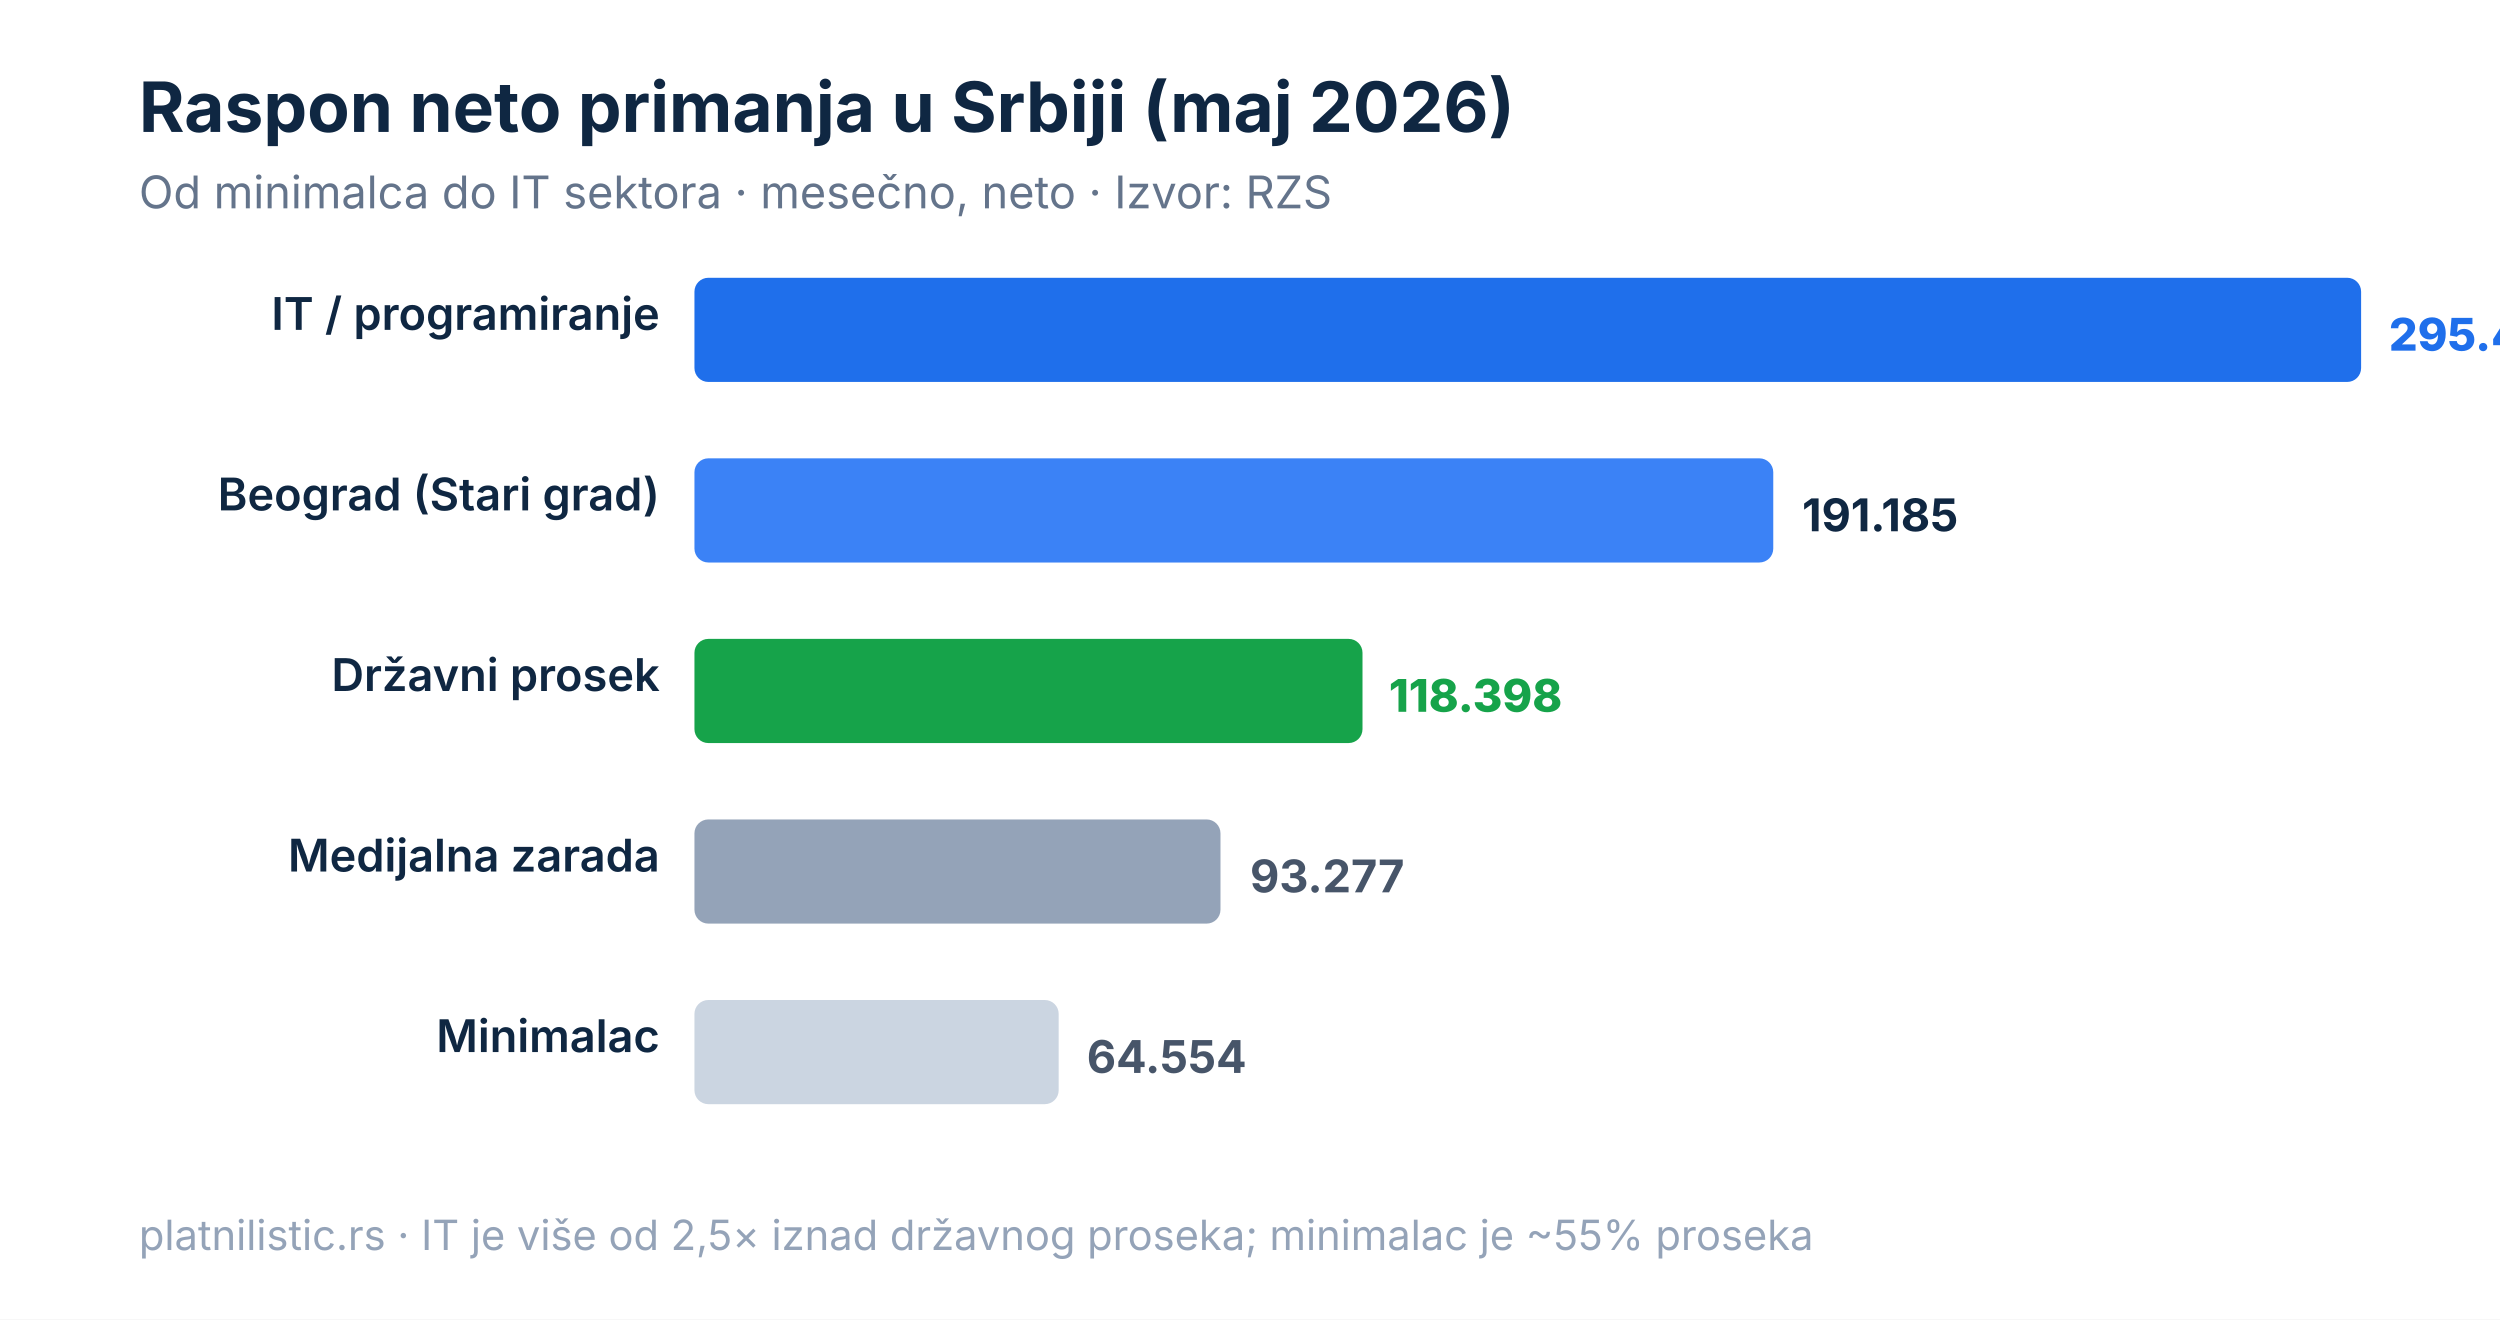
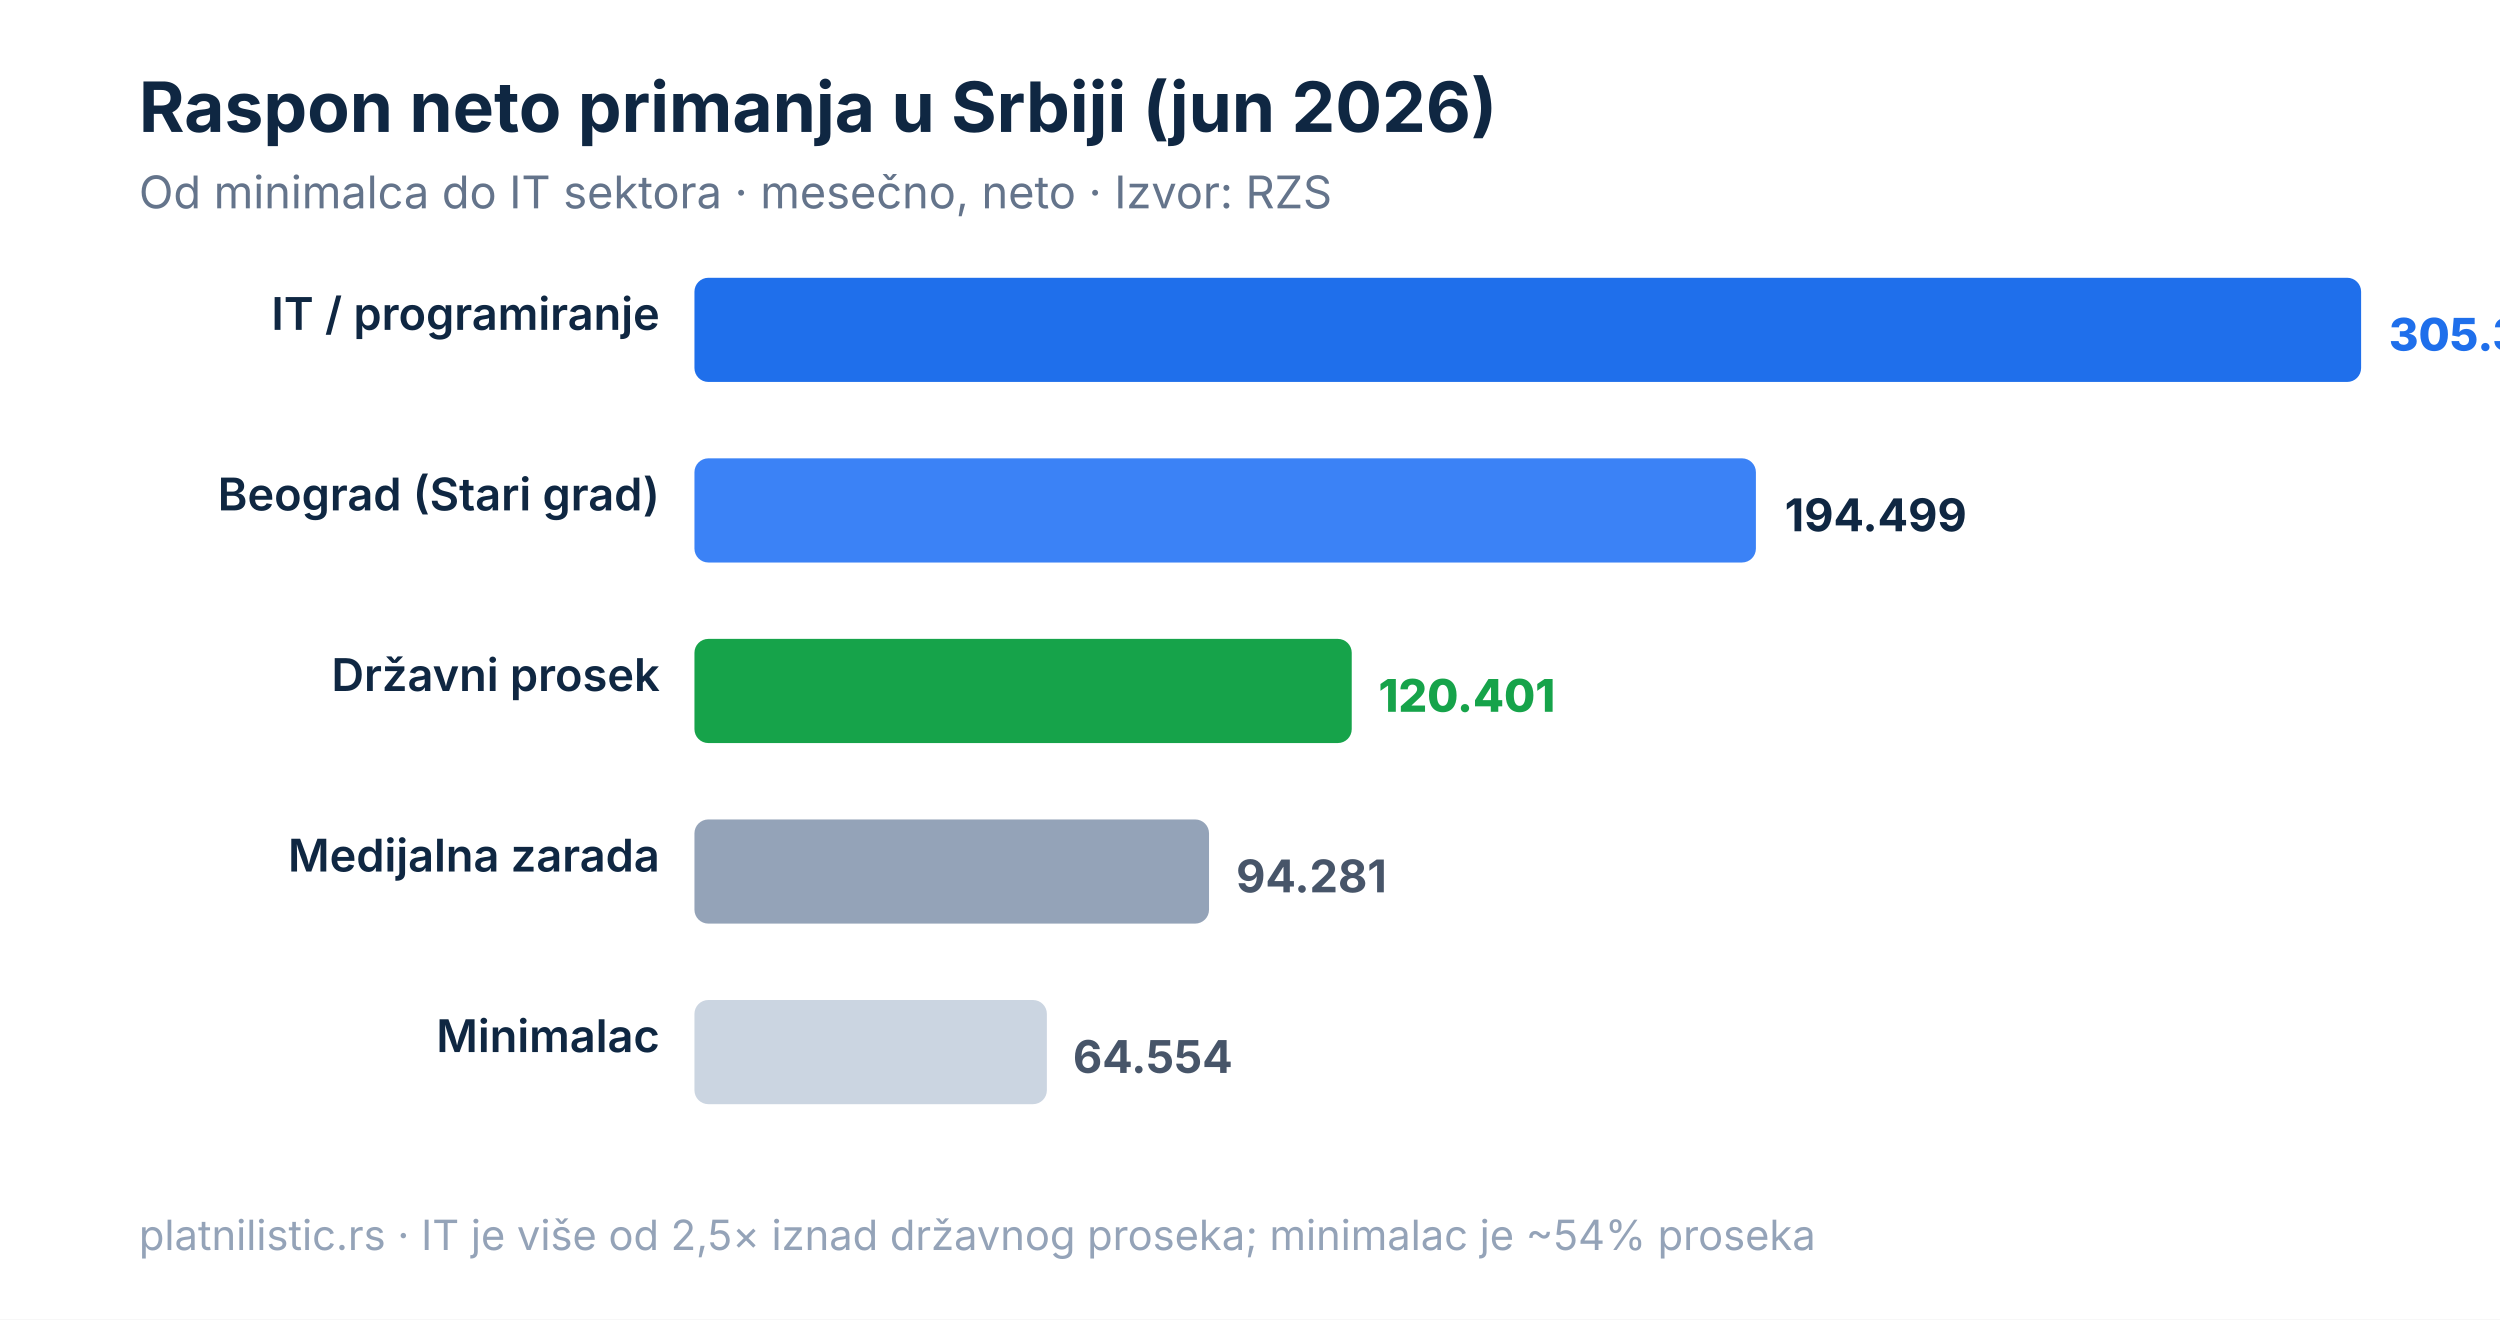
<svg xmlns="http://www.w3.org/2000/svg" viewBox="0 0 720 380" role="img" aria-labelledby="t2 d2" font-family="Inter, Arial, sans-serif">
  <rect width="720" height="380" fill="#ffffff" />
-   <text x="40" y="38" font-size="20" font-weight="700" fill="#0f2742">Raspon neto primanja u Srbiji (maj 2026)</text>
+   <text x="40" y="38" font-size="20" font-weight="700" fill="#0f2742">Raspon neto primanja u Srbiji (jun 2026)</text>
  <text x="40" y="60" font-size="13" fill="#64748b">Od minimalca do IT sektora · mesečno, neto · Izvor: RZS</text>
  <g font-size="13" fill="#0f2742" text-anchor="end" font-weight="600">
    <text x="190" y="95">IT / programiranje</text>
    <text x="190" y="147">Beograd (Stari grad)</text>
    <text x="190" y="199">Državni prosek</text>
    <text x="190" y="251">Medijalna zarada</text>
    <text x="190" y="303">Minimalac</text>
  </g>
  <g>
    <rect x="200" y="80" width="480" height="30" rx="4" fill="#1f6feb" />
-     <text x="688" y="101" font-size="13" font-weight="800" fill="#1f6feb">295.418</text>
-     <rect x="200" y="132" width="310.7" height="30" rx="4" fill="#3b82f6" />
-     <text x="519" y="153" font-size="13" font-weight="700" fill="#0f2742">191.185</text>
-     <rect x="200" y="184" width="192.4" height="30" rx="4" fill="#16a34a" />
-     <text x="400" y="205" font-size="13" font-weight="800" fill="#16a34a">118.398</text>
-     <rect x="200" y="236" width="151.5" height="30" rx="4" fill="#94a3b8" />
-     <text x="360" y="257" font-size="13" font-weight="700" fill="#475569">93.277</text>
-     <rect x="200" y="288" width="104.9" height="30" rx="4" fill="#cbd5e1" />
-     <text x="313" y="309" font-size="13" font-weight="700" fill="#475569">64.554</text>
+     <text x="688" y="101" font-size="13" font-weight="800" fill="#1f6feb">305.372</text>
+     <rect x="200" y="132" width="305.7" height="30" rx="4" fill="#3b82f6" />
+     <text x="514" y="153" font-size="13" font-weight="700" fill="#0f2742">194.499</text>
+     <rect x="200" y="184" width="189.3" height="30" rx="4" fill="#16a34a" />
+     <text x="397" y="205" font-size="13" font-weight="800" fill="#16a34a">120.401</text>
+     <rect x="200" y="236" width="148.2" height="30" rx="4" fill="#94a3b8" />
+     <text x="356" y="257" font-size="13" font-weight="700" fill="#475569">94.281</text>
+     <rect x="200" y="288" width="101.5" height="30" rx="4" fill="#cbd5e1" />
+     <text x="309" y="309" font-size="13" font-weight="700" fill="#475569">64.554</text>
  </g>
-   <text x="40" y="360" font-size="12" fill="#94a3b8">platnilistic.rs · IT je više od 2,5× iznad državnog proseka; minimalac je ~55% proseka</text>
+   <text x="40" y="360" font-size="12" fill="#94a3b8">platnilistic.rs · IT je više od 2,5× iznad državnog proseka; minimalac je ~54% proseka</text>
</svg>
